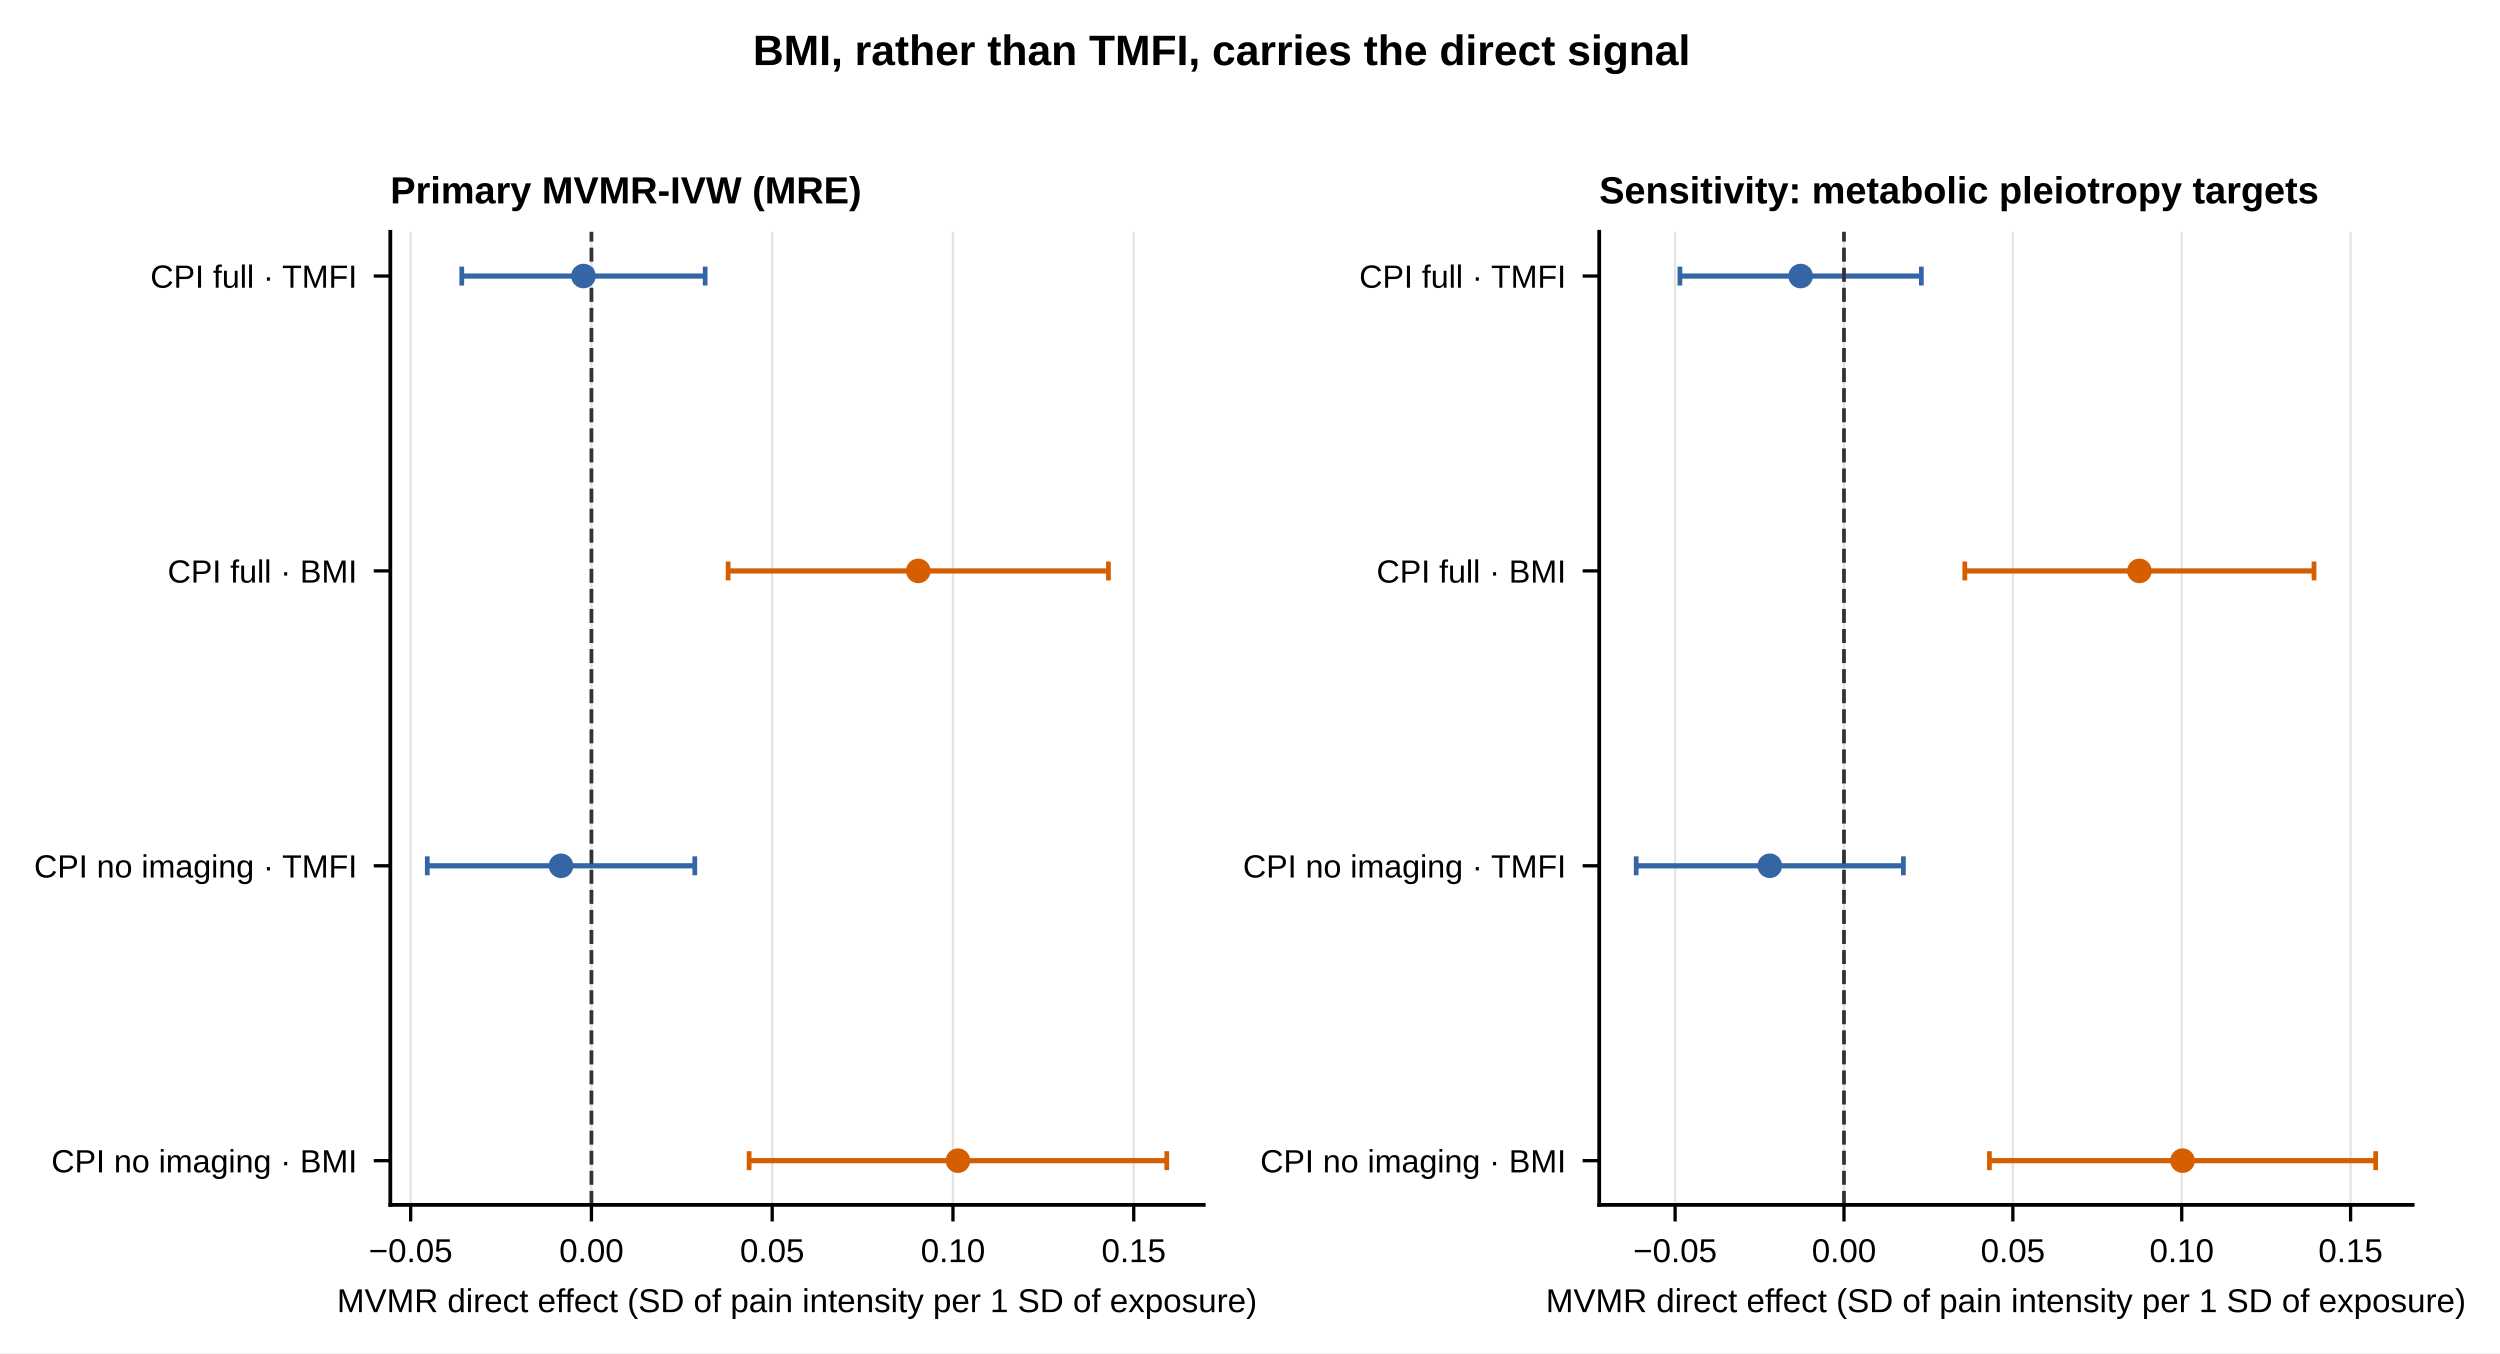
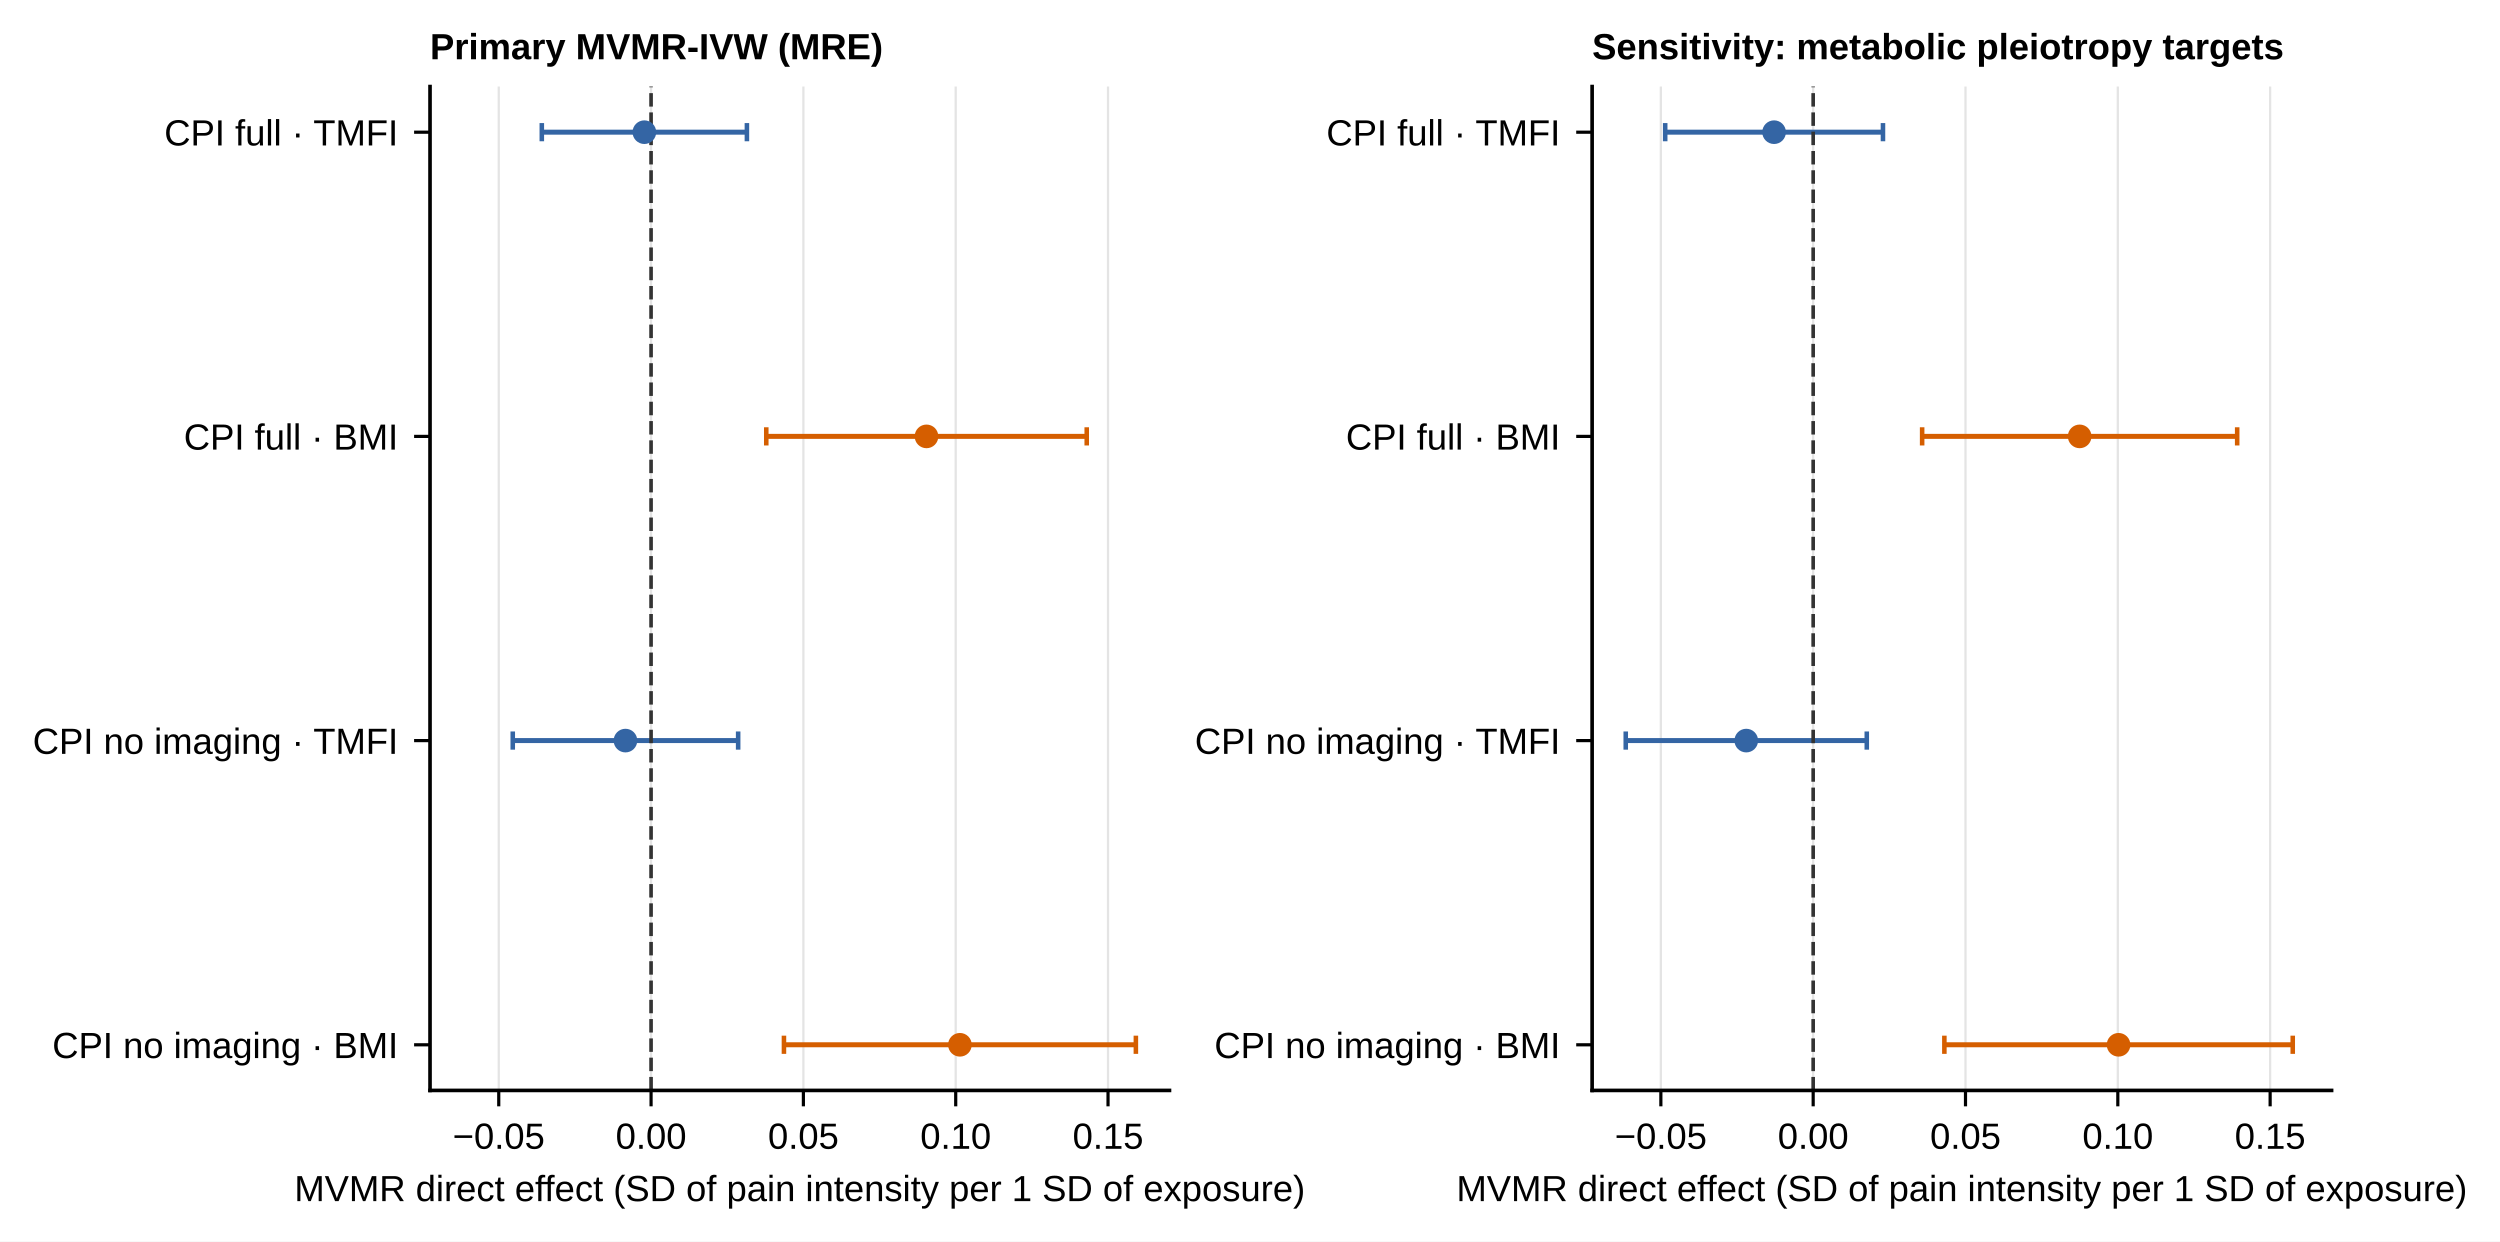
- <svg xmlns="http://www.w3.org/2000/svg" xmlns:xlink="http://www.w3.org/1999/xlink" width="528.212pt" height="285.912pt" viewBox="0 0 528.212 285.912" version="1.1">
+ <svg xmlns="http://www.w3.org/2000/svg" xmlns:xlink="http://www.w3.org/1999/xlink" width="549.476pt" height="272.88pt" viewBox="0 0 549.476 272.88" version="1.1">
  <defs>
    <style type="text/css">*{stroke-linejoin: round; stroke-linecap: butt}</style>
  </defs>
  <g id="figure_1">
    <g id="patch_1">
-       <path d="M 0 285.912  L 528.212 285.912  L 528.212 0  L 0 0  z " style="fill: #ffffff" />
+       <path d="M 0 272.88  L 549.476 272.88  L 549.476 0  L 0 0  z " style="fill: #ffffff" />
    </g>
    <g id="axes_1">
      <g id="patch_2">
-         <path d="M 82.468 254.573  L 254.332 254.573  L 254.332 48.976  L 82.468 48.976  z " style="fill: #ffffff" />
+         <path d="M 94.515 239.664  L 257.041 239.664  L 257.041 19.024  L 94.515 19.024  z " style="fill: #ffffff" />
      </g>
      <g id="matplotlib.axis_1">
        <g id="xtick_1">
          <g id="line2d_1">
-             <path d="M 86.768 254.573  L 86.768 48.976  " clip-path="url(#pea724be4c9)" style="fill: none; stroke: #d9d9d9; stroke-opacity: 0.7; stroke-width: 0.5; stroke-linecap: square" />
+             <path d="M 109.62 239.664  L 109.62 19.024  " clip-path="url(#p8579fe14da)" style="fill: none; stroke: #d9d9d9; stroke-opacity: 0.7; stroke-width: 0.5; stroke-linecap: square" />
          </g>
          <g id="line2d_2">
            <defs>
-               <path id="mc1bc8c0bb1" d="M 0 0  L 0 3.5  " style="stroke: #000000; stroke-width: 0.7" />
+               <path id="m91f2f89282" d="M 0 0  L 0 3.5  " style="stroke: #000000; stroke-width: 0.7" />
            </defs>
            <g>
-               <use xlink:href="#mc1bc8c0bb1" x="86.768" y="254.573" style="stroke: #000000; stroke-width: 0.7" />
+               <use xlink:href="#m91f2f89282" x="109.62" y="239.664" style="stroke: #000000; stroke-width: 0.7" />
            </g>
          </g>
          <g id="text_1">
-             <text style="font-size: 7px; font-family: 'Arial', 'Helvetica', 'DejaVu Sans', sans-serif; text-anchor: middle" x="86.768" y="266.67" transform="rotate(-0 86.76783 266.6695)">−0.05</text>
+             <text style="font-size: 8px; font-family: 'Arial', 'Helvetica', 'DejaVu Sans', sans-serif; text-anchor: middle" x="109.62" y="252.489" transform="rotate(-0 109.6204 252.4886)">−0.05</text>
          </g>
        </g>
        <g id="xtick_2">
          <g id="line2d_3">
-             <path d="M 124.961 254.573  L 124.961 48.976  " clip-path="url(#pea724be4c9)" style="fill: none; stroke: #d9d9d9; stroke-opacity: 0.7; stroke-width: 0.5; stroke-linecap: square" />
+             <path d="M 143.099 239.664  L 143.099 19.024  " clip-path="url(#p8579fe14da)" style="fill: none; stroke: #d9d9d9; stroke-opacity: 0.7; stroke-width: 0.5; stroke-linecap: square" />
          </g>
          <g id="line2d_4">
            <g>
-               <use xlink:href="#mc1bc8c0bb1" x="124.961" y="254.573" style="stroke: #000000; stroke-width: 0.7" />
+               <use xlink:href="#m91f2f89282" x="143.099" y="239.664" style="stroke: #000000; stroke-width: 0.7" />
            </g>
          </g>
          <g id="text_2">
-             <text style="font-size: 7px; font-family: 'Arial', 'Helvetica', 'DejaVu Sans', sans-serif; text-anchor: middle" x="124.961" y="266.67" transform="rotate(-0 124.9605 266.6695)">0.00</text>
+             <text style="font-size: 8px; font-family: 'Arial', 'Helvetica', 'DejaVu Sans', sans-serif; text-anchor: middle" x="143.099" y="252.489" transform="rotate(-0 143.0989 252.4886)">0.00</text>
          </g>
        </g>
        <g id="xtick_3">
          <g id="line2d_5">
-             <path d="M 163.153 254.573  L 163.153 48.976  " clip-path="url(#pea724be4c9)" style="fill: none; stroke: #d9d9d9; stroke-opacity: 0.7; stroke-width: 0.5; stroke-linecap: square" />
+             <path d="M 176.577 239.664  L 176.577 19.024  " clip-path="url(#p8579fe14da)" style="fill: none; stroke: #d9d9d9; stroke-opacity: 0.7; stroke-width: 0.5; stroke-linecap: square" />
          </g>
          <g id="line2d_6">
            <g>
-               <use xlink:href="#mc1bc8c0bb1" x="163.153" y="254.573" style="stroke: #000000; stroke-width: 0.7" />
+               <use xlink:href="#m91f2f89282" x="176.577" y="239.664" style="stroke: #000000; stroke-width: 0.7" />
            </g>
          </g>
          <g id="text_3">
-             <text style="font-size: 7px; font-family: 'Arial', 'Helvetica', 'DejaVu Sans', sans-serif; text-anchor: middle" x="163.153" y="266.67" transform="rotate(-0 163.1532 266.6695)">0.05</text>
+             <text style="font-size: 8px; font-family: 'Arial', 'Helvetica', 'DejaVu Sans', sans-serif; text-anchor: middle" x="176.577" y="252.489" transform="rotate(-0 176.5774 252.4886)">0.05</text>
          </g>
        </g>
        <g id="xtick_4">
          <g id="line2d_7">
-             <path d="M 201.346 254.573  L 201.346 48.976  " clip-path="url(#pea724be4c9)" style="fill: none; stroke: #d9d9d9; stroke-opacity: 0.7; stroke-width: 0.5; stroke-linecap: square" />
+             <path d="M 210.056 239.664  L 210.056 19.024  " clip-path="url(#p8579fe14da)" style="fill: none; stroke: #d9d9d9; stroke-opacity: 0.7; stroke-width: 0.5; stroke-linecap: square" />
          </g>
          <g id="line2d_8">
            <g>
-               <use xlink:href="#mc1bc8c0bb1" x="201.346" y="254.573" style="stroke: #000000; stroke-width: 0.7" />
+               <use xlink:href="#m91f2f89282" x="210.056" y="239.664" style="stroke: #000000; stroke-width: 0.7" />
            </g>
          </g>
          <g id="text_4">
-             <text style="font-size: 7px; font-family: 'Arial', 'Helvetica', 'DejaVu Sans', sans-serif; text-anchor: middle" x="201.346" y="266.67" transform="rotate(-0 201.3459 266.6695)">0.10</text>
+             <text style="font-size: 8px; font-family: 'Arial', 'Helvetica', 'DejaVu Sans', sans-serif; text-anchor: middle" x="210.056" y="252.489" transform="rotate(-0 210.0559 252.4886)">0.10</text>
          </g>
        </g>
        <g id="xtick_5">
          <g id="line2d_9">
-             <path d="M 239.539 254.573  L 239.539 48.976  " clip-path="url(#pea724be4c9)" style="fill: none; stroke: #d9d9d9; stroke-opacity: 0.7; stroke-width: 0.5; stroke-linecap: square" />
+             <path d="M 243.534 239.664  L 243.534 19.024  " clip-path="url(#p8579fe14da)" style="fill: none; stroke: #d9d9d9; stroke-opacity: 0.7; stroke-width: 0.5; stroke-linecap: square" />
          </g>
          <g id="line2d_10">
            <g>
-               <use xlink:href="#mc1bc8c0bb1" x="239.539" y="254.573" style="stroke: #000000; stroke-width: 0.7" />
+               <use xlink:href="#m91f2f89282" x="243.534" y="239.664" style="stroke: #000000; stroke-width: 0.7" />
            </g>
          </g>
          <g id="text_5">
-             <text style="font-size: 7px; font-family: 'Arial', 'Helvetica', 'DejaVu Sans', sans-serif; text-anchor: middle" x="239.539" y="266.67" transform="rotate(-0 239.5386 266.6695)">0.15</text>
+             <text style="font-size: 8px; font-family: 'Arial', 'Helvetica', 'DejaVu Sans', sans-serif; text-anchor: middle" x="243.534" y="252.489" transform="rotate(-0 243.5344 252.4886)">0.15</text>
          </g>
        </g>
        <g id="text_6">
-           <text style="font-size: 7px; font-family: 'Arial', 'Helvetica', 'DejaVu Sans', sans-serif; text-anchor: middle" x="168.4" y="277.239" transform="rotate(-0 168.3996 277.2389)">MVMR direct effect (SD of pain intensity per 1 SD of exposure)</text>
+           <text style="font-size: 8px; font-family: 'Arial', 'Helvetica', 'DejaVu Sans', sans-serif; text-anchor: middle" x="175.778" y="263.996" transform="rotate(-0 175.7781 263.9964)">MVMR direct effect (SD of pain intensity per 1 SD of exposure)</text>
        </g>
      </g>
      <g id="matplotlib.axis_2">
        <g id="ytick_1">
          <g id="line2d_11">
            <defs>
-               <path id="m3eee3a3008" d="M 0 0  L -3.5 0  " style="stroke: #000000; stroke-width: 0.7" />
+               <path id="m57d8436064" d="M 0 0  L -3.5 0  " style="stroke: #000000; stroke-width: 0.7" />
            </defs>
            <g>
-               <use xlink:href="#m3eee3a3008" x="82.468" y="58.322" style="stroke: #000000; stroke-width: 0.7" />
+               <use xlink:href="#m57d8436064" x="94.515" y="29.053" style="stroke: #000000; stroke-width: 0.7" />
            </g>
          </g>
          <g id="text_7">
-             <text style="font-size: 6.8px; font-family: 'Arial', 'Helvetica', 'DejaVu Sans', sans-serif; text-anchor: end" x="75.468" y="60.797" transform="rotate(-0 75.46775 60.79684)">CPI full · TMFI</text>
+             <text style="font-size: 8px; font-family: 'Arial', 'Helvetica', 'DejaVu Sans', sans-serif; text-anchor: end" x="87.515" y="31.965" transform="rotate(-0 87.515 31.96543)">CPI full · TMFI</text>
          </g>
        </g>
        <g id="ytick_2">
          <g id="line2d_12">
            <g>
-               <use xlink:href="#m3eee3a3008" x="82.468" y="120.624" style="stroke: #000000; stroke-width: 0.7" />
+               <use xlink:href="#m57d8436064" x="94.515" y="95.914" style="stroke: #000000; stroke-width: 0.7" />
            </g>
          </g>
          <g id="text_8">
-             <text style="font-size: 6.8px; font-family: 'Arial', 'Helvetica', 'DejaVu Sans', sans-serif; text-anchor: end" x="75.468" y="123.099" transform="rotate(-0 75.46775 123.099)">CPI full · BMI</text>
+             <text style="font-size: 8px; font-family: 'Arial', 'Helvetica', 'DejaVu Sans', sans-serif; text-anchor: end" x="87.515" y="98.826" transform="rotate(-0 87.515 98.82608)">CPI full · BMI</text>
          </g>
        </g>
        <g id="ytick_3">
          <g id="line2d_13">
            <g>
-               <use xlink:href="#m3eee3a3008" x="82.468" y="182.926" style="stroke: #000000; stroke-width: 0.7" />
+               <use xlink:href="#m57d8436064" x="94.515" y="162.775" style="stroke: #000000; stroke-width: 0.7" />
            </g>
          </g>
          <g id="text_9">
-             <text style="font-size: 6.8px; font-family: 'Arial', 'Helvetica', 'DejaVu Sans', sans-serif; text-anchor: end" x="75.468" y="185.401" transform="rotate(-0 75.46775 185.4011)">CPI no imaging · TMFI</text>
+             <text style="font-size: 8px; font-family: 'Arial', 'Helvetica', 'DejaVu Sans', sans-serif; text-anchor: end" x="87.515" y="165.687" transform="rotate(-0 87.515 165.6867)">CPI no imaging · TMFI</text>
          </g>
        </g>
        <g id="ytick_4">
          <g id="line2d_14">
            <g>
-               <use xlink:href="#m3eee3a3008" x="82.468" y="245.228" style="stroke: #000000; stroke-width: 0.7" />
+               <use xlink:href="#m57d8436064" x="94.515" y="229.635" style="stroke: #000000; stroke-width: 0.7" />
            </g>
          </g>
          <g id="text_10">
-             <text style="font-size: 6.8px; font-family: 'Arial', 'Helvetica', 'DejaVu Sans', sans-serif; text-anchor: end" x="75.468" y="247.703" transform="rotate(-0 75.46775 247.7033)">CPI no imaging · BMI</text>
+             <text style="font-size: 8px; font-family: 'Arial', 'Helvetica', 'DejaVu Sans', sans-serif; text-anchor: end" x="87.515" y="232.547" transform="rotate(-0 87.515 232.5474)">CPI no imaging · BMI</text>
          </g>
        </g>
      </g>
      <g id="LineCollection_1">
-         <path d="M 97.564 58.322  L 148.991 58.322  " clip-path="url(#pea724be4c9)" style="fill: none; stroke: #3465a4; stroke-width: 1.1" />
+         <path d="M 119.084 29.053  L 164.163 29.053  " clip-path="url(#p8579fe14da)" style="fill: none; stroke: #3465a4; stroke-width: 1.1" />
      </g>
      <g id="line2d_15">
        <defs>
-           <path id="mf03f83a5ff" d="M 0 2  L 0 -2  " style="stroke: #3465a4" />
+           <path id="m461cb2ab28" d="M 0 2  L 0 -2  " style="stroke: #3465a4" />
        </defs>
-         <g clip-path="url(#pea724be4c9)">
-           <use xlink:href="#mf03f83a5ff" x="97.564" y="58.322" style="fill: #3465a4; stroke: #3465a4" />
+         <g clip-path="url(#p8579fe14da)">
+           <use xlink:href="#m461cb2ab28" x="119.084" y="29.053" style="fill: #3465a4; stroke: #3465a4" />
        </g>
      </g>
      <g id="line2d_16">
-         <g clip-path="url(#pea724be4c9)">
-           <use xlink:href="#mf03f83a5ff" x="148.991" y="58.322" style="fill: #3465a4; stroke: #3465a4" />
+         <g clip-path="url(#p8579fe14da)">
+           <use xlink:href="#m461cb2ab28" x="164.163" y="29.053" style="fill: #3465a4; stroke: #3465a4" />
        </g>
      </g>
      <g id="LineCollection_2">
-         <path d="M 153.845 120.624  L 234.198 120.624  " clip-path="url(#pea724be4c9)" style="fill: none; stroke: #d55e00; stroke-width: 1.1" />
+         <path d="M 168.419 95.914  L 238.853 95.914  " clip-path="url(#p8579fe14da)" style="fill: none; stroke: #d55e00; stroke-width: 1.1" />
      </g>
      <g id="line2d_17">
        <defs>
-           <path id="m9d2b9abc6c" d="M 0 2  L 0 -2  " style="stroke: #d55e00" />
+           <path id="m34149e5fdf" d="M 0 2  L 0 -2  " style="stroke: #d55e00" />
        </defs>
-         <g clip-path="url(#pea724be4c9)">
-           <use xlink:href="#m9d2b9abc6c" x="153.845" y="120.624" style="fill: #d55e00; stroke: #d55e00" />
+         <g clip-path="url(#p8579fe14da)">
+           <use xlink:href="#m34149e5fdf" x="168.419" y="95.914" style="fill: #d55e00; stroke: #d55e00" />
        </g>
      </g>
      <g id="line2d_18">
-         <g clip-path="url(#pea724be4c9)">
-           <use xlink:href="#m9d2b9abc6c" x="234.198" y="120.624" style="fill: #d55e00; stroke: #d55e00" />
+         <g clip-path="url(#p8579fe14da)">
+           <use xlink:href="#m34149e5fdf" x="238.853" y="95.914" style="fill: #d55e00; stroke: #d55e00" />
        </g>
      </g>
      <g id="LineCollection_3">
-         <path d="M 90.28 182.926  L 146.796 182.926  " clip-path="url(#pea724be4c9)" style="fill: none; stroke: #3465a4; stroke-width: 1.1" />
+         <path d="M 112.699 162.775  L 162.239 162.775  " clip-path="url(#p8579fe14da)" style="fill: none; stroke: #3465a4; stroke-width: 1.1" />
      </g>
      <g id="line2d_19">
-         <g clip-path="url(#pea724be4c9)">
-           <use xlink:href="#mf03f83a5ff" x="90.28" y="182.926" style="fill: #3465a4; stroke: #3465a4" />
+         <g clip-path="url(#p8579fe14da)">
+           <use xlink:href="#m461cb2ab28" x="112.699" y="162.775" style="fill: #3465a4; stroke: #3465a4" />
        </g>
      </g>
      <g id="line2d_20">
-         <g clip-path="url(#pea724be4c9)">
-           <use xlink:href="#mf03f83a5ff" x="146.796" y="182.926" style="fill: #3465a4; stroke: #3465a4" />
+         <g clip-path="url(#p8579fe14da)">
+           <use xlink:href="#m461cb2ab28" x="162.239" y="162.775" style="fill: #3465a4; stroke: #3465a4" />
        </g>
      </g>
      <g id="LineCollection_4">
-         <path d="M 158.278 245.228  L 246.52 245.228  " clip-path="url(#pea724be4c9)" style="fill: none; stroke: #d55e00; stroke-width: 1.1" />
+         <path d="M 172.304 229.635  L 249.654 229.635  " clip-path="url(#p8579fe14da)" style="fill: none; stroke: #d55e00; stroke-width: 1.1" />
      </g>
      <g id="line2d_21">
-         <g clip-path="url(#pea724be4c9)">
-           <use xlink:href="#m9d2b9abc6c" x="158.278" y="245.228" style="fill: #d55e00; stroke: #d55e00" />
+         <g clip-path="url(#p8579fe14da)">
+           <use xlink:href="#m34149e5fdf" x="172.304" y="229.635" style="fill: #d55e00; stroke: #d55e00" />
        </g>
      </g>
      <g id="line2d_22">
-         <g clip-path="url(#pea724be4c9)">
-           <use xlink:href="#m9d2b9abc6c" x="246.52" y="245.228" style="fill: #d55e00; stroke: #d55e00" />
+         <g clip-path="url(#p8579fe14da)">
+           <use xlink:href="#m34149e5fdf" x="249.654" y="229.635" style="fill: #d55e00; stroke: #d55e00" />
        </g>
      </g>
      <g id="line2d_23">
-         <path d="M 124.961 254.573  L 124.961 48.976  " clip-path="url(#pea724be4c9)" style="fill: none; stroke-dasharray: 2.96,1.28; stroke-dashoffset: 0; stroke: #333333; stroke-width: 0.8" />
+         <path d="M 143.099 239.664  L 143.099 19.024  " clip-path="url(#p8579fe14da)" style="fill: none; stroke-dasharray: 2.96,1.28; stroke-dashoffset: 0; stroke: #333333; stroke-width: 0.8" />
      </g>
      <g id="line2d_24">
        <defs>
-           <path id="m85ce4b99d7" d="M 0 2.1  C 0.557 2.1 1.091 1.879 1.485 1.485  C 1.879 1.091 2.1 0.557 2.1 0  C 2.1 -0.557 1.879 -1.091 1.485 -1.485  C 1.091 -1.879 0.557 -2.1 0 -2.1  C -0.557 -2.1 -1.091 -1.879 -1.485 -1.485  C -1.879 -1.091 -2.1 -0.557 -2.1 0  C -2.1 0.557 -1.879 1.091 -1.485 1.485  C -1.091 1.879 -0.557 2.1 0 2.1  z " style="stroke: #3465a4" />
+           <path id="mdd5dbf419a" d="M 0 2.1  C 0.557 2.1 1.091 1.879 1.485 1.485  C 1.879 1.091 2.1 0.557 2.1 0  C 2.1 -0.557 1.879 -1.091 1.485 -1.485  C 1.091 -1.879 0.557 -2.1 0 -2.1  C -0.557 -2.1 -1.091 -1.879 -1.485 -1.485  C -1.879 -1.091 -2.1 -0.557 -2.1 0  C -2.1 0.557 -1.879 1.091 -1.485 1.485  C -1.091 1.879 -0.557 2.1 0 2.1  z " style="stroke: #3465a4" />
        </defs>
-         <g clip-path="url(#pea724be4c9)">
-           <use xlink:href="#m85ce4b99d7" x="123.278" y="58.322" style="fill: #3465a4; stroke: #3465a4" />
+         <g clip-path="url(#p8579fe14da)">
+           <use xlink:href="#mdd5dbf419a" x="141.624" y="29.053" style="fill: #3465a4; stroke: #3465a4" />
        </g>
      </g>
      <g id="line2d_25">
        <defs>
-           <path id="md9d2d5d17c" d="M 0 2.1  C 0.557 2.1 1.091 1.879 1.485 1.485  C 1.879 1.091 2.1 0.557 2.1 0  C 2.1 -0.557 1.879 -1.091 1.485 -1.485  C 1.091 -1.879 0.557 -2.1 0 -2.1  C -0.557 -2.1 -1.091 -1.879 -1.485 -1.485  C -1.879 -1.091 -2.1 -0.557 -2.1 0  C -2.1 0.557 -1.879 1.091 -1.485 1.485  C -1.091 1.879 -0.557 2.1 0 2.1  z " style="stroke: #d55e00" />
+           <path id="maf238b9aaf" d="M 0 2.1  C 0.557 2.1 1.091 1.879 1.485 1.485  C 1.879 1.091 2.1 0.557 2.1 0  C 2.1 -0.557 1.879 -1.091 1.485 -1.485  C 1.091 -1.879 0.557 -2.1 0 -2.1  C -0.557 -2.1 -1.091 -1.879 -1.485 -1.485  C -1.879 -1.091 -2.1 -0.557 -2.1 0  C -2.1 0.557 -1.879 1.091 -1.485 1.485  C -1.091 1.879 -0.557 2.1 0 2.1  z " style="stroke: #d55e00" />
        </defs>
-         <g clip-path="url(#pea724be4c9)">
-           <use xlink:href="#md9d2d5d17c" x="194.022" y="120.624" style="fill: #d55e00; stroke: #d55e00" />
+         <g clip-path="url(#p8579fe14da)">
+           <use xlink:href="#maf238b9aaf" x="203.636" y="95.914" style="fill: #d55e00; stroke: #d55e00" />
        </g>
      </g>
      <g id="line2d_26">
-         <g clip-path="url(#pea724be4c9)">
-           <use xlink:href="#m85ce4b99d7" x="118.538" y="182.926" style="fill: #3465a4; stroke: #3465a4" />
+         <g clip-path="url(#p8579fe14da)">
+           <use xlink:href="#mdd5dbf419a" x="137.469" y="162.775" style="fill: #3465a4; stroke: #3465a4" />
        </g>
      </g>
      <g id="line2d_27">
-         <g clip-path="url(#pea724be4c9)">
-           <use xlink:href="#md9d2d5d17c" x="202.399" y="245.228" style="fill: #d55e00; stroke: #d55e00" />
+         <g clip-path="url(#p8579fe14da)">
+           <use xlink:href="#maf238b9aaf" x="210.979" y="229.635" style="fill: #d55e00; stroke: #d55e00" />
        </g>
      </g>
      <g id="patch_3">
-         <path d="M 82.468 254.573  L 82.468 48.976  " style="fill: none; stroke: #000000; stroke-width: 0.8; stroke-linejoin: miter; stroke-linecap: square" />
+         <path d="M 94.515 239.664  L 94.515 19.024  " style="fill: none; stroke: #000000; stroke-width: 0.8; stroke-linejoin: miter; stroke-linecap: square" />
      </g>
      <g id="patch_4">
-         <path d="M 82.468 254.573  L 254.332 254.573  " style="fill: none; stroke: #000000; stroke-width: 0.8; stroke-linejoin: miter; stroke-linecap: square" />
+         <path d="M 94.515 239.664  L 257.041 239.664  " style="fill: none; stroke: #000000; stroke-width: 0.8; stroke-linejoin: miter; stroke-linecap: square" />
      </g>
      <g id="text_11">
-         <text style="font-weight: 700; font-size: 8px; font-family: 'Arial', 'Helvetica', 'DejaVu Sans', sans-serif; text-anchor: start" x="82.468" y="42.976" transform="rotate(-0 82.46775 42.97622)">Primary MVMR-IVW (MRE)</text>
+         <text style="font-weight: 700; font-size: 8px; font-family: 'Arial', 'Helvetica', 'DejaVu Sans', sans-serif; text-anchor: start" x="94.515" y="13.024" transform="rotate(-0 94.515 13.02422)">Primary MVMR-IVW (MRE)</text>
      </g>
    </g>
    <g id="axes_2">
      <g id="patch_5">
-         <path d="M 337.888 254.573  L 509.752 254.573  L 509.752 48.976  L 337.888 48.976  z " style="fill: #ffffff" />
+         <path d="M 349.935 239.664  L 512.461 239.664  L 512.461 19.024  L 349.935 19.024  z " style="fill: #ffffff" />
      </g>
      <g id="matplotlib.axis_3">
        <g id="xtick_6">
          <g id="line2d_28">
-             <path d="M 353.925 254.573  L 353.925 48.976  " clip-path="url(#p89b9d3c354)" style="fill: none; stroke: #d9d9d9; stroke-opacity: 0.7; stroke-width: 0.5; stroke-linecap: square" />
+             <path d="M 365.04 239.664  L 365.04 19.024  " clip-path="url(#pb324949daa)" style="fill: none; stroke: #d9d9d9; stroke-opacity: 0.7; stroke-width: 0.5; stroke-linecap: square" />
          </g>
          <g id="line2d_29">
            <g>
-               <use xlink:href="#mc1bc8c0bb1" x="353.925" y="254.573" style="stroke: #000000; stroke-width: 0.7" />
+               <use xlink:href="#m91f2f89282" x="365.04" y="239.664" style="stroke: #000000; stroke-width: 0.7" />
            </g>
          </g>
          <g id="text_12">
-             <text style="font-size: 7px; font-family: 'Arial', 'Helvetica', 'DejaVu Sans', sans-serif; text-anchor: middle" x="353.925" y="266.67" transform="rotate(-0 353.925 266.6695)">−0.05</text>
+             <text style="font-size: 8px; font-family: 'Arial', 'Helvetica', 'DejaVu Sans', sans-serif; text-anchor: middle" x="365.04" y="252.489" transform="rotate(-0 365.0404 252.4886)">−0.05</text>
          </g>
        </g>
        <g id="xtick_7">
          <g id="line2d_30">
-             <path d="M 389.605 254.573  L 389.605 48.976  " clip-path="url(#p89b9d3c354)" style="fill: none; stroke: #d9d9d9; stroke-opacity: 0.7; stroke-width: 0.5; stroke-linecap: square" />
+             <path d="M 398.519 239.664  L 398.519 19.024  " clip-path="url(#pb324949daa)" style="fill: none; stroke: #d9d9d9; stroke-opacity: 0.7; stroke-width: 0.5; stroke-linecap: square" />
          </g>
          <g id="line2d_31">
            <g>
-               <use xlink:href="#mc1bc8c0bb1" x="389.605" y="254.573" style="stroke: #000000; stroke-width: 0.7" />
+               <use xlink:href="#m91f2f89282" x="398.519" y="239.664" style="stroke: #000000; stroke-width: 0.7" />
            </g>
          </g>
          <g id="text_13">
-             <text style="font-size: 7px; font-family: 'Arial', 'Helvetica', 'DejaVu Sans', sans-serif; text-anchor: middle" x="389.605" y="266.67" transform="rotate(-0 389.6045 266.6695)">0.00</text>
+             <text style="font-size: 8px; font-family: 'Arial', 'Helvetica', 'DejaVu Sans', sans-serif; text-anchor: middle" x="398.519" y="252.489" transform="rotate(-0 398.5189 252.4886)">0.00</text>
          </g>
        </g>
        <g id="xtick_8">
          <g id="line2d_32">
-             <path d="M 425.284 254.573  L 425.284 48.976  " clip-path="url(#p89b9d3c354)" style="fill: none; stroke: #d9d9d9; stroke-opacity: 0.7; stroke-width: 0.5; stroke-linecap: square" />
+             <path d="M 431.997 239.664  L 431.997 19.024  " clip-path="url(#pb324949daa)" style="fill: none; stroke: #d9d9d9; stroke-opacity: 0.7; stroke-width: 0.5; stroke-linecap: square" />
          </g>
          <g id="line2d_33">
            <g>
-               <use xlink:href="#mc1bc8c0bb1" x="425.284" y="254.573" style="stroke: #000000; stroke-width: 0.7" />
+               <use xlink:href="#m91f2f89282" x="431.997" y="239.664" style="stroke: #000000; stroke-width: 0.7" />
            </g>
          </g>
          <g id="text_14">
-             <text style="font-size: 7px; font-family: 'Arial', 'Helvetica', 'DejaVu Sans', sans-serif; text-anchor: middle" x="425.284" y="266.67" transform="rotate(-0 425.284 266.6695)">0.05</text>
+             <text style="font-size: 8px; font-family: 'Arial', 'Helvetica', 'DejaVu Sans', sans-serif; text-anchor: middle" x="431.997" y="252.489" transform="rotate(-0 431.9974 252.4886)">0.05</text>
          </g>
        </g>
        <g id="xtick_9">
          <g id="line2d_34">
-             <path d="M 460.964 254.573  L 460.964 48.976  " clip-path="url(#p89b9d3c354)" style="fill: none; stroke: #d9d9d9; stroke-opacity: 0.7; stroke-width: 0.5; stroke-linecap: square" />
+             <path d="M 465.476 239.664  L 465.476 19.024  " clip-path="url(#pb324949daa)" style="fill: none; stroke: #d9d9d9; stroke-opacity: 0.7; stroke-width: 0.5; stroke-linecap: square" />
          </g>
          <g id="line2d_35">
            <g>
-               <use xlink:href="#mc1bc8c0bb1" x="460.964" y="254.573" style="stroke: #000000; stroke-width: 0.7" />
+               <use xlink:href="#m91f2f89282" x="465.476" y="239.664" style="stroke: #000000; stroke-width: 0.7" />
            </g>
          </g>
          <g id="text_15">
-             <text style="font-size: 7px; font-family: 'Arial', 'Helvetica', 'DejaVu Sans', sans-serif; text-anchor: middle" x="460.964" y="266.67" transform="rotate(-0 460.9635 266.6695)">0.10</text>
+             <text style="font-size: 8px; font-family: 'Arial', 'Helvetica', 'DejaVu Sans', sans-serif; text-anchor: middle" x="465.476" y="252.489" transform="rotate(-0 465.4759 252.4886)">0.10</text>
          </g>
        </g>
        <g id="xtick_10">
          <g id="line2d_36">
-             <path d="M 496.643 254.573  L 496.643 48.976  " clip-path="url(#p89b9d3c354)" style="fill: none; stroke: #d9d9d9; stroke-opacity: 0.7; stroke-width: 0.5; stroke-linecap: square" />
+             <path d="M 498.954 239.664  L 498.954 19.024  " clip-path="url(#pb324949daa)" style="fill: none; stroke: #d9d9d9; stroke-opacity: 0.7; stroke-width: 0.5; stroke-linecap: square" />
          </g>
          <g id="line2d_37">
            <g>
-               <use xlink:href="#mc1bc8c0bb1" x="496.643" y="254.573" style="stroke: #000000; stroke-width: 0.7" />
+               <use xlink:href="#m91f2f89282" x="498.954" y="239.664" style="stroke: #000000; stroke-width: 0.7" />
            </g>
          </g>
          <g id="text_16">
-             <text style="font-size: 7px; font-family: 'Arial', 'Helvetica', 'DejaVu Sans', sans-serif; text-anchor: middle" x="496.643" y="266.67" transform="rotate(-0 496.643 266.6695)">0.15</text>
+             <text style="font-size: 8px; font-family: 'Arial', 'Helvetica', 'DejaVu Sans', sans-serif; text-anchor: middle" x="498.954" y="252.489" transform="rotate(-0 498.9544 252.4886)">0.15</text>
          </g>
        </g>
        <g id="text_17">
-           <text style="font-size: 7px; font-family: 'Arial', 'Helvetica', 'DejaVu Sans', sans-serif; text-anchor: middle" x="423.82" y="277.239" transform="rotate(-0 423.8196 277.2389)">MVMR direct effect (SD of pain intensity per 1 SD of exposure)</text>
+           <text style="font-size: 8px; font-family: 'Arial', 'Helvetica', 'DejaVu Sans', sans-serif; text-anchor: middle" x="431.198" y="263.996" transform="rotate(-0 431.1981 263.9964)">MVMR direct effect (SD of pain intensity per 1 SD of exposure)</text>
        </g>
      </g>
      <g id="matplotlib.axis_4">
        <g id="ytick_5">
          <g id="line2d_38">
            <g>
-               <use xlink:href="#m3eee3a3008" x="337.888" y="58.322" style="stroke: #000000; stroke-width: 0.7" />
+               <use xlink:href="#m57d8436064" x="349.935" y="29.053" style="stroke: #000000; stroke-width: 0.7" />
            </g>
          </g>
          <g id="text_18">
-             <text style="font-size: 6.8px; font-family: 'Arial', 'Helvetica', 'DejaVu Sans', sans-serif; text-anchor: end" x="330.888" y="60.797" transform="rotate(-0 330.8877 60.79684)">CPI full · TMFI</text>
+             <text style="font-size: 8px; font-family: 'Arial', 'Helvetica', 'DejaVu Sans', sans-serif; text-anchor: end" x="342.935" y="31.965" transform="rotate(-0 342.935 31.96543)">CPI full · TMFI</text>
          </g>
        </g>
        <g id="ytick_6">
          <g id="line2d_39">
            <g>
-               <use xlink:href="#m3eee3a3008" x="337.888" y="120.624" style="stroke: #000000; stroke-width: 0.7" />
+               <use xlink:href="#m57d8436064" x="349.935" y="95.914" style="stroke: #000000; stroke-width: 0.7" />
            </g>
          </g>
          <g id="text_19">
-             <text style="font-size: 6.8px; font-family: 'Arial', 'Helvetica', 'DejaVu Sans', sans-serif; text-anchor: end" x="330.888" y="123.099" transform="rotate(-0 330.8877 123.099)">CPI full · BMI</text>
+             <text style="font-size: 8px; font-family: 'Arial', 'Helvetica', 'DejaVu Sans', sans-serif; text-anchor: end" x="342.935" y="98.826" transform="rotate(-0 342.935 98.82608)">CPI full · BMI</text>
          </g>
        </g>
        <g id="ytick_7">
          <g id="line2d_40">
            <g>
-               <use xlink:href="#m3eee3a3008" x="337.888" y="182.926" style="stroke: #000000; stroke-width: 0.7" />
+               <use xlink:href="#m57d8436064" x="349.935" y="162.775" style="stroke: #000000; stroke-width: 0.7" />
            </g>
          </g>
          <g id="text_20">
-             <text style="font-size: 6.8px; font-family: 'Arial', 'Helvetica', 'DejaVu Sans', sans-serif; text-anchor: end" x="330.888" y="185.401" transform="rotate(-0 330.8877 185.4011)">CPI no imaging · TMFI</text>
+             <text style="font-size: 8px; font-family: 'Arial', 'Helvetica', 'DejaVu Sans', sans-serif; text-anchor: end" x="342.935" y="165.687" transform="rotate(-0 342.935 165.6867)">CPI no imaging · TMFI</text>
          </g>
        </g>
        <g id="ytick_8">
          <g id="line2d_41">
            <g>
-               <use xlink:href="#m3eee3a3008" x="337.888" y="245.228" style="stroke: #000000; stroke-width: 0.7" />
+               <use xlink:href="#m57d8436064" x="349.935" y="229.635" style="stroke: #000000; stroke-width: 0.7" />
            </g>
          </g>
          <g id="text_21">
-             <text style="font-size: 6.8px; font-family: 'Arial', 'Helvetica', 'DejaVu Sans', sans-serif; text-anchor: end" x="330.888" y="247.703" transform="rotate(-0 330.8877 247.7033)">CPI no imaging · BMI</text>
+             <text style="font-size: 8px; font-family: 'Arial', 'Helvetica', 'DejaVu Sans', sans-serif; text-anchor: end" x="342.935" y="232.547" transform="rotate(-0 342.935 232.5474)">CPI no imaging · BMI</text>
          </g>
        </g>
      </g>
      <g id="LineCollection_5">
-         <path d="M 354.94 58.322  L 405.955 58.322  " clip-path="url(#p89b9d3c354)" style="fill: none; stroke: #3465a4; stroke-width: 1.1" />
+         <path d="M 365.993 29.053  L 413.86 29.053  " clip-path="url(#pb324949daa)" style="fill: none; stroke: #3465a4; stroke-width: 1.1" />
      </g>
      <g id="line2d_42">
-         <g clip-path="url(#p89b9d3c354)">
-           <use xlink:href="#mf03f83a5ff" x="354.94" y="58.322" style="fill: #3465a4; stroke: #3465a4" />
+         <g clip-path="url(#pb324949daa)">
+           <use xlink:href="#m461cb2ab28" x="365.993" y="29.053" style="fill: #3465a4; stroke: #3465a4" />
        </g>
      </g>
      <g id="line2d_43">
-         <g clip-path="url(#p89b9d3c354)">
-           <use xlink:href="#mf03f83a5ff" x="405.955" y="58.322" style="fill: #3465a4; stroke: #3465a4" />
+         <g clip-path="url(#pb324949daa)">
+           <use xlink:href="#m461cb2ab28" x="413.86" y="29.053" style="fill: #3465a4; stroke: #3465a4" />
        </g>
      </g>
      <g id="LineCollection_6">
-         <path d="M 415.129 120.624  L 488.923 120.624  " clip-path="url(#p89b9d3c354)" style="fill: none; stroke: #d55e00; stroke-width: 1.1" />
+         <path d="M 422.468 95.914  L 491.711 95.914  " clip-path="url(#pb324949daa)" style="fill: none; stroke: #d55e00; stroke-width: 1.1" />
      </g>
      <g id="line2d_44">
-         <g clip-path="url(#p89b9d3c354)">
-           <use xlink:href="#m9d2b9abc6c" x="415.129" y="120.624" style="fill: #d55e00; stroke: #d55e00" />
+         <g clip-path="url(#pb324949daa)">
+           <use xlink:href="#m34149e5fdf" x="422.468" y="95.914" style="fill: #d55e00; stroke: #d55e00" />
        </g>
      </g>
      <g id="line2d_45">
-         <g clip-path="url(#p89b9d3c354)">
-           <use xlink:href="#m9d2b9abc6c" x="488.923" y="120.624" style="fill: #d55e00; stroke: #d55e00" />
+         <g clip-path="url(#pb324949daa)">
+           <use xlink:href="#m34149e5fdf" x="491.711" y="95.914" style="fill: #d55e00; stroke: #d55e00" />
        </g>
      </g>
      <g id="LineCollection_7">
-         <path d="M 345.7 182.926  L 402.161 182.926  " clip-path="url(#p89b9d3c354)" style="fill: none; stroke: #3465a4; stroke-width: 1.1" />
+         <path d="M 357.323 162.775  L 410.301 162.775  " clip-path="url(#pb324949daa)" style="fill: none; stroke: #3465a4; stroke-width: 1.1" />
      </g>
      <g id="line2d_46">
-         <g clip-path="url(#p89b9d3c354)">
-           <use xlink:href="#mf03f83a5ff" x="345.7" y="182.926" style="fill: #3465a4; stroke: #3465a4" />
+         <g clip-path="url(#pb324949daa)">
+           <use xlink:href="#m461cb2ab28" x="357.323" y="162.775" style="fill: #3465a4; stroke: #3465a4" />
        </g>
      </g>
      <g id="line2d_47">
-         <g clip-path="url(#p89b9d3c354)">
-           <use xlink:href="#mf03f83a5ff" x="402.161" y="182.926" style="fill: #3465a4; stroke: #3465a4" />
+         <g clip-path="url(#pb324949daa)">
+           <use xlink:href="#m461cb2ab28" x="410.301" y="162.775" style="fill: #3465a4; stroke: #3465a4" />
        </g>
      </g>
      <g id="LineCollection_8">
-         <path d="M 420.334 245.228  L 501.94 245.228  " clip-path="url(#p89b9d3c354)" style="fill: none; stroke: #d55e00; stroke-width: 1.1" />
+         <path d="M 427.353 229.635  L 503.924 229.635  " clip-path="url(#pb324949daa)" style="fill: none; stroke: #d55e00; stroke-width: 1.1" />
      </g>
      <g id="line2d_48">
-         <g clip-path="url(#p89b9d3c354)">
-           <use xlink:href="#m9d2b9abc6c" x="420.334" y="245.228" style="fill: #d55e00; stroke: #d55e00" />
+         <g clip-path="url(#pb324949daa)">
+           <use xlink:href="#m34149e5fdf" x="427.353" y="229.635" style="fill: #d55e00; stroke: #d55e00" />
        </g>
      </g>
      <g id="line2d_49">
-         <g clip-path="url(#p89b9d3c354)">
-           <use xlink:href="#m9d2b9abc6c" x="501.94" y="245.228" style="fill: #d55e00; stroke: #d55e00" />
+         <g clip-path="url(#pb324949daa)">
+           <use xlink:href="#m34149e5fdf" x="503.924" y="229.635" style="fill: #d55e00; stroke: #d55e00" />
        </g>
      </g>
      <g id="line2d_50">
-         <path d="M 389.605 254.573  L 389.605 48.976  " clip-path="url(#p89b9d3c354)" style="fill: none; stroke-dasharray: 2.96,1.28; stroke-dashoffset: 0; stroke: #333333; stroke-width: 0.8" />
+         <path d="M 398.519 239.664  L 398.519 19.024  " clip-path="url(#pb324949daa)" style="fill: none; stroke-dasharray: 2.96,1.28; stroke-dashoffset: 0; stroke: #333333; stroke-width: 0.8" />
      </g>
      <g id="line2d_51">
-         <g clip-path="url(#p89b9d3c354)">
-           <use xlink:href="#m85ce4b99d7" x="380.447" y="58.322" style="fill: #3465a4; stroke: #3465a4" />
+         <g clip-path="url(#pb324949daa)">
+           <use xlink:href="#mdd5dbf419a" x="389.927" y="29.053" style="fill: #3465a4; stroke: #3465a4" />
        </g>
      </g>
      <g id="line2d_52">
-         <g clip-path="url(#p89b9d3c354)">
-           <use xlink:href="#md9d2d5d17c" x="452.026" y="120.624" style="fill: #d55e00; stroke: #d55e00" />
+         <g clip-path="url(#pb324949daa)">
+           <use xlink:href="#maf238b9aaf" x="457.09" y="95.914" style="fill: #d55e00; stroke: #d55e00" />
        </g>
      </g>
      <g id="line2d_53">
-         <g clip-path="url(#p89b9d3c354)">
-           <use xlink:href="#m85ce4b99d7" x="373.93" y="182.926" style="fill: #3465a4; stroke: #3465a4" />
+         <g clip-path="url(#pb324949daa)">
+           <use xlink:href="#mdd5dbf419a" x="383.812" y="162.775" style="fill: #3465a4; stroke: #3465a4" />
        </g>
      </g>
      <g id="line2d_54">
-         <g clip-path="url(#p89b9d3c354)">
-           <use xlink:href="#md9d2d5d17c" x="461.137" y="245.228" style="fill: #d55e00; stroke: #d55e00" />
+         <g clip-path="url(#pb324949daa)">
+           <use xlink:href="#maf238b9aaf" x="465.639" y="229.635" style="fill: #d55e00; stroke: #d55e00" />
        </g>
      </g>
      <g id="patch_6">
-         <path d="M 337.888 254.573  L 337.888 48.976  " style="fill: none; stroke: #000000; stroke-width: 0.8; stroke-linejoin: miter; stroke-linecap: square" />
+         <path d="M 349.935 239.664  L 349.935 19.024  " style="fill: none; stroke: #000000; stroke-width: 0.8; stroke-linejoin: miter; stroke-linecap: square" />
      </g>
      <g id="patch_7">
-         <path d="M 337.888 254.573  L 509.752 254.573  " style="fill: none; stroke: #000000; stroke-width: 0.8; stroke-linejoin: miter; stroke-linecap: square" />
+         <path d="M 349.935 239.664  L 512.461 239.664  " style="fill: none; stroke: #000000; stroke-width: 0.8; stroke-linejoin: miter; stroke-linecap: square" />
      </g>
      <g id="text_22">
-         <text style="font-weight: 700; font-size: 8px; font-family: 'Arial', 'Helvetica', 'DejaVu Sans', sans-serif; text-anchor: start" x="337.888" y="42.976" transform="rotate(-0 337.8877 42.97622)">Sensitivity: metabolic pleiotropy targets</text>
-       </g>
-     </g>
-     <g id="text_23">
-       <text style="font-weight: 700; font-size: 9px; font-family: 'Arial', 'Helvetica', 'DejaVu Sans', sans-serif; text-anchor: middle" x="258.111" y="13.752" transform="rotate(-0 258.1115 13.75225)">BMI, rather than TMFI, carries the direct signal</text>
+         <text style="font-weight: 700; font-size: 8px; font-family: 'Arial', 'Helvetica', 'DejaVu Sans', sans-serif; text-anchor: start" x="349.935" y="13.024" transform="rotate(-0 349.935 13.02422)">Sensitivity: metabolic pleiotropy targets</text>
+       </g>
    </g>
  </g>
  <defs>
-     <clipPath id="pea724be4c9">
-       <rect x="82.468" y="48.976" width="171.864" height="205.597" />
+     <clipPath id="p8579fe14da">
+       <rect x="94.515" y="19.024" width="162.526" height="220.64" />
    </clipPath>
-     <clipPath id="p89b9d3c354">
-       <rect x="337.888" y="48.976" width="171.864" height="205.597" />
+     <clipPath id="pb324949daa">
+       <rect x="349.935" y="19.024" width="162.526" height="220.64" />
    </clipPath>
  </defs>
</svg>
